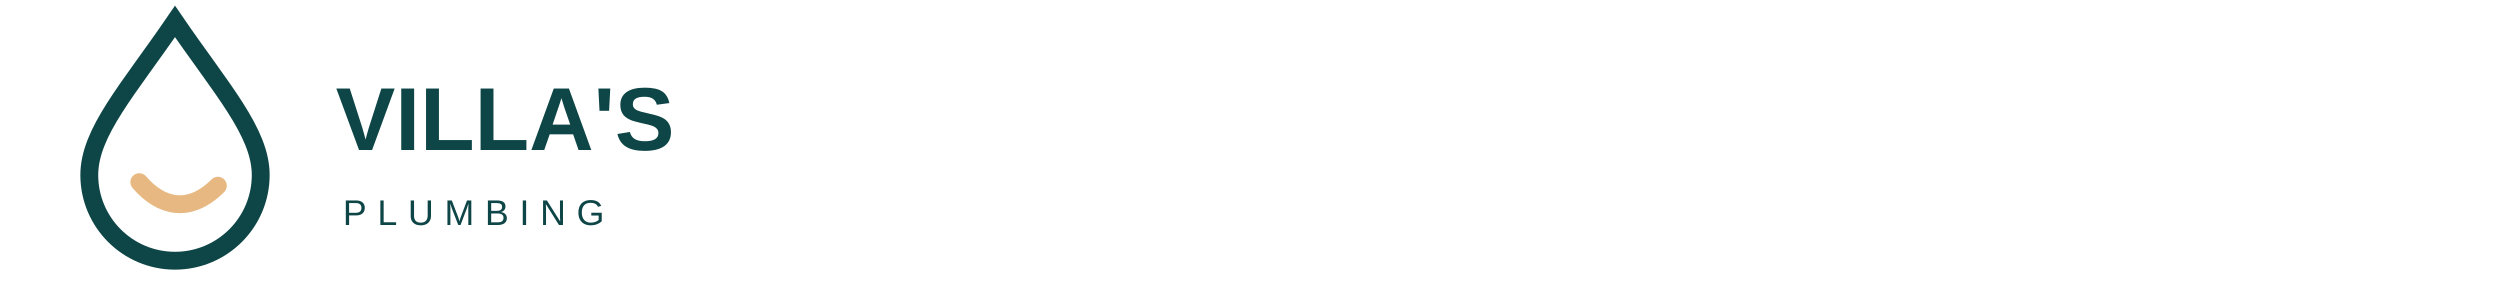
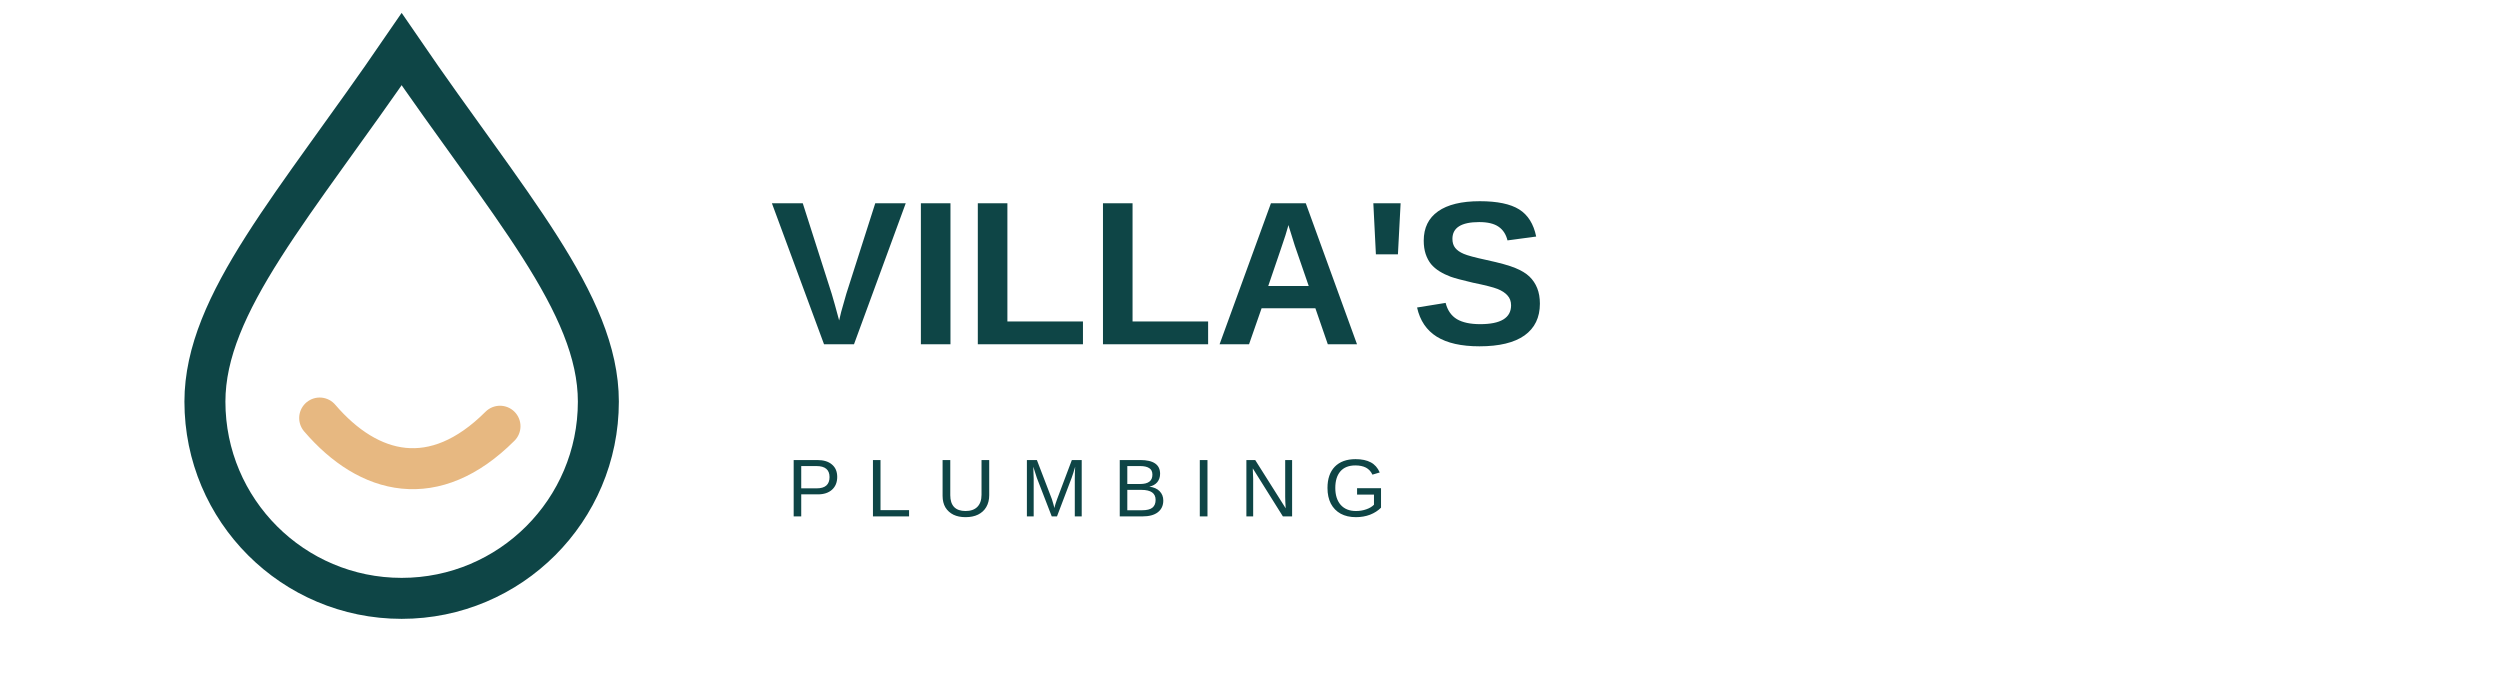
- <svg xmlns="http://www.w3.org/2000/svg" viewBox="0 0 700 82" role="img" aria-label="Villa's Plumbing, LLC logo concept C">
+ <svg xmlns="http://www.w3.org/2000/svg" viewBox="0 0 305 82" role="img" aria-label="Villa's Plumbing, LLC logo concept C">
  <path d="M49 6c-13 19-24 31-24 43a24 24 0 0 0 48 0C73 37 62 25 49 6Z" fill="none" stroke="#0e4546" stroke-width="5" />
  <path d="M39 51c6 7 14 9 22 1" fill="none" stroke="#e7b881" stroke-width="5" stroke-linecap="round" />
  <text x="94" y="42" fill="#0e4546" font-family="Arial,sans-serif" font-size="25" font-weight="800">VILLA'S</text>
  <text x="96" y="63" fill="#0e4546" font-family="Arial,sans-serif" font-size="10" letter-spacing="3">PLUMBING</text>
</svg>
